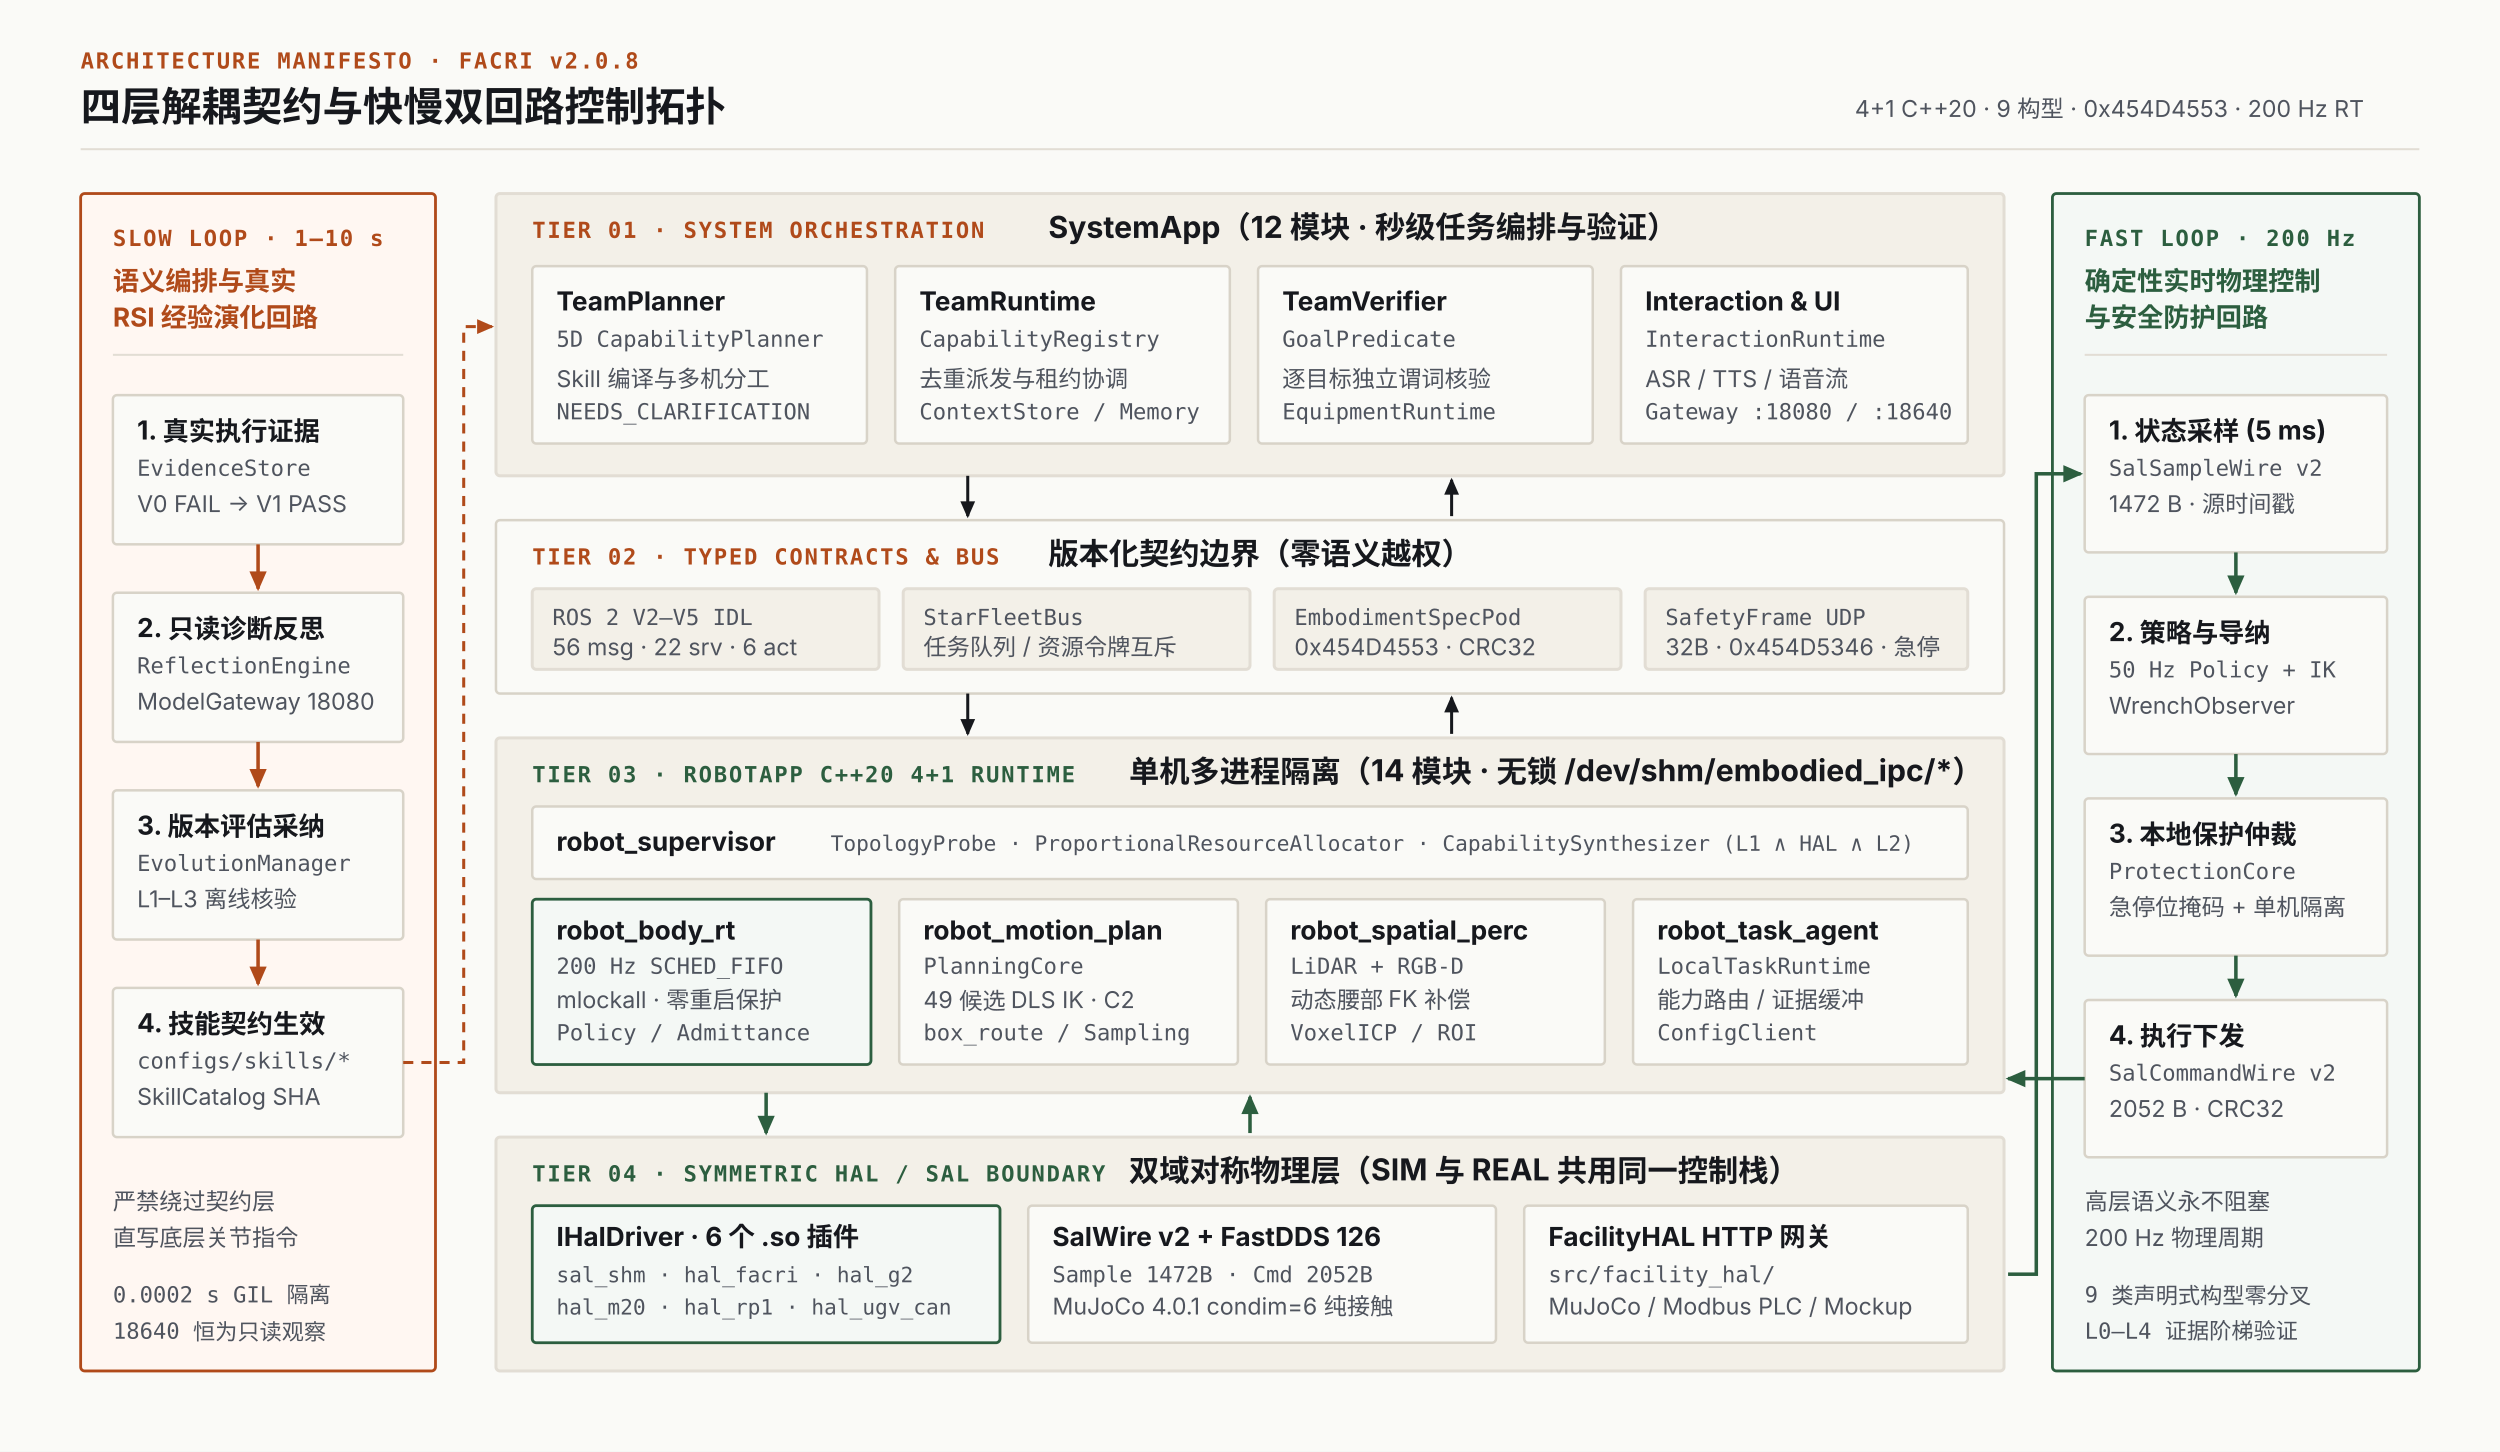
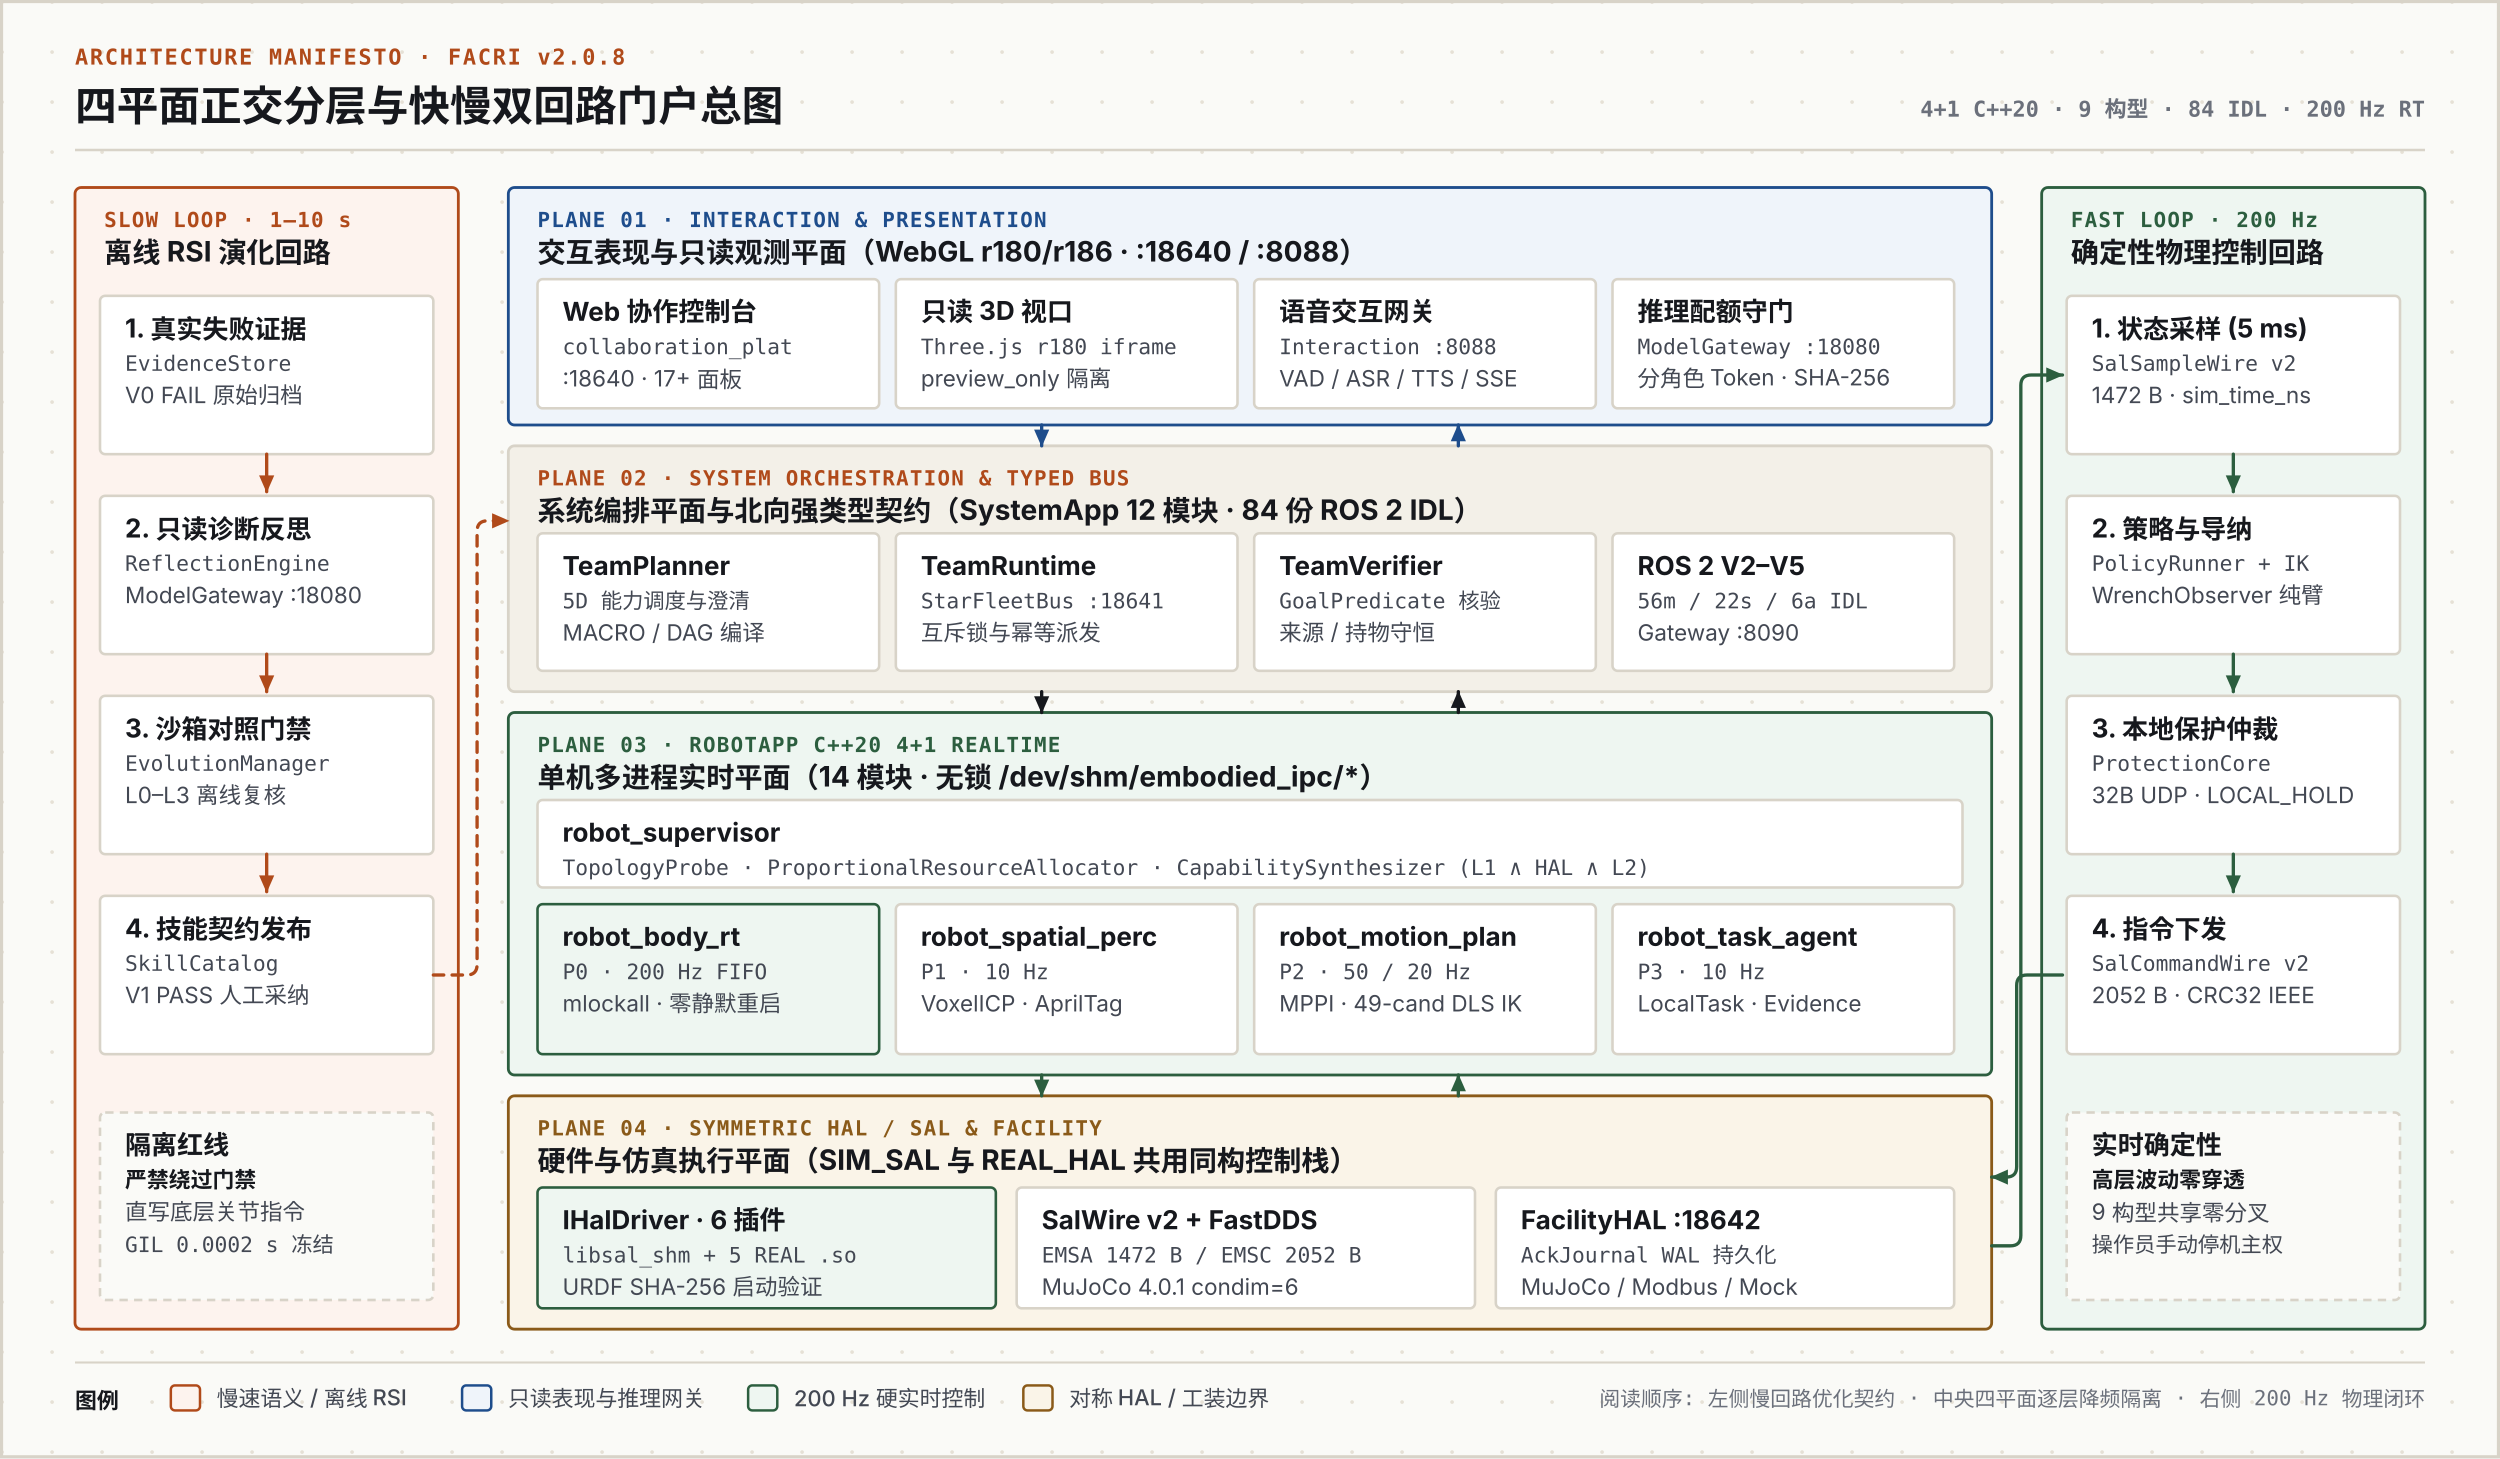
- <svg xmlns="http://www.w3.org/2000/svg" viewBox="0 0 1240 720" width="1240" height="720" role="img" aria-labelledby="diagram-title diagram-desc">
+ <svg xmlns="http://www.w3.org/2000/svg" viewBox="0 0 1200 700" width="1200" height="700" role="img" aria-labelledby="diagram-title diagram-desc">
  <defs>
-     <marker id="arrow-ink" viewBox="0 0 10 10" refX="8" refY="5" markerWidth="7" markerHeight="7" orient="auto-start-reverse">
+     <pattern id="dot-grid" width="24" height="24" patternUnits="userSpaceOnUse">
+       <circle cx="1" cy="1" r="0.9" fill="#E6E1D6" />
+     </pattern>
+     <marker id="arrow-ink" viewBox="0 0 10 10" refX="8.5" refY="5" markerWidth="6.5" markerHeight="6.5" orient="auto-start-reverse">
      <path d="M 1 1.5 L 9 5 L 1 8.5 z" fill="#16181D" />
    </marker>
-     <marker id="arrow-terracotta" viewBox="0 0 10 10" refX="8" refY="5" markerWidth="7" markerHeight="7" orient="auto-start-reverse">
+     <marker id="arrow-terracotta" viewBox="0 0 10 10" refX="8.5" refY="5" markerWidth="6.5" markerHeight="6.5" orient="auto-start-reverse">
      <path d="M 1 1.5 L 9 5 L 1 8.5 z" fill="#B04A1A" />
    </marker>
-     <marker id="arrow-forest" viewBox="0 0 10 10" refX="8" refY="5" markerWidth="7" markerHeight="7" orient="auto-start-reverse">
+     <marker id="arrow-forest" viewBox="0 0 10 10" refX="8.5" refY="5" markerWidth="6.5" markerHeight="6.5" orient="auto-start-reverse">
      <path d="M 1 1.5 L 9 5 L 1 8.5 z" fill="#2C5E3F" />
    </marker>
+     <marker id="arrow-slate" viewBox="0 0 10 10" refX="8.5" refY="5" markerWidth="6.5" markerHeight="6.5" orient="auto-start-reverse">
+       <path d="M 1 1.5 L 9 5 L 1 8.5 z" fill="#1E4D8C" />
+     </marker>
+     <marker id="arrow-ochre" viewBox="0 0 10 10" refX="8.5" refY="5" markerWidth="6.5" markerHeight="6.5" orient="auto-start-reverse">
+       <path d="M 1 1.5 L 9 5 L 1 8.5 z" fill="#8A5A19" />
+     </marker>
+     <marker id="arrow-mute" viewBox="0 0 10 10" refX="8.5" refY="5" markerWidth="6.5" markerHeight="6.5" orient="auto-start-reverse">
+       <path d="M 1 1.5 L 9 5 L 1 8.5 z" fill="#8C877C" />
+     </marker>
  </defs>
-   <style>
-     .bg-paper { fill: #FAFAF7; }
-     .panel { fill: #F3F0E8; stroke: #E2DDD4; stroke-width: 1.5; }
-     .card { fill: #FAFAF7; stroke: #D8D3C8; stroke-width: 1.25; }
-     .card-accent { fill: #FFF7F2; stroke: #B04A1A; stroke-width: 1.4; }
-     .card-rt { fill: #F4F8F5; stroke: #2C5E3F; stroke-width: 1.4; }
-     .title { font-family: "Noto Serif SC", "Source Han Serif SC", Georgia, serif; font-size: 20px; font-weight: 700; fill: #16181D; }
-     .tier-tag { font-family: "JetBrains Mono", monospace; font-size: 11px; font-weight: 600; fill: #B04A1A; letter-spacing: 0.08em; }
-     .tier-tag-rt { font-family: "JetBrains Mono", monospace; font-size: 11px; font-weight: 600; fill: #2C5E3F; letter-spacing: 0.08em; }
-     .tier-name { font-family: "Inter", "PingFang SC", "Noto Sans SC", sans-serif; font-size: 15px; font-weight: 700; fill: #16181D; }
-     .box-title { font-family: "Inter", "PingFang SC", "Noto Sans SC", sans-serif; font-size: 13px; font-weight: 700; fill: #16181D; }
-     .box-mono { font-family: "JetBrains Mono", monospace; font-size: 11px; fill: #4F545E; }
-     .box-note { font-family: "Inter", "PingFang SC", "Noto Sans SC", sans-serif; font-size: 11.5px; fill: #4F545E; }
-     .loop-title-slow { font-family: "Inter", "PingFang SC", "Noto Sans SC", sans-serif; font-size: 13px; font-weight: 700; fill: #B04A1A; }
-     .loop-title-fast { font-family: "Inter", "PingFang SC", "Noto Sans SC", sans-serif; font-size: 13px; font-weight: 700; fill: #2C5E3F; }
-     .axis-label { font-family: "JetBrains Mono", monospace; font-size: 11px; fill: #16181D; }
-     .edge-ink { stroke: #16181D; stroke-width: 1.5; fill: none; marker-end: url(#arrow-ink); }
-     .edge-slow { stroke: #B04A1A; stroke-width: 1.75; fill: none; marker-end: url(#arrow-terracotta); }
-     .edge-slow-dash { stroke: #B04A1A; stroke-width: 1.5; stroke-dasharray: 5 4; fill: none; marker-end: url(#arrow-terracotta); }
-     .edge-fast { stroke: #2C5E3F; stroke-width: 1.75; fill: none; marker-end: url(#arrow-forest); }
-     .rule-line { stroke: #E2DDD4; stroke-width: 1; }
-   </style>
-   <rect class="bg-paper" x="0" y="0" width="1240" height="720" />
-   <text class="tier-tag" x="40" y="34">ARCHITECTURE MANIFESTO · FACRI v2.0.8</text>
-   <text class="title" x="40" y="60">四层解耦契约与快慢双回路控制拓扑</text>
-   <text class="box-note" x="920" y="58">4+1 C++20 · 9 构型 · 0x454D4553 · 200 Hz RT</text>
-   <line class="rule-line" x1="40" y1="74" x2="1200" y2="74" />
-   <rect class="card-accent" x="40" y="96" width="176" height="584" rx="2" />
-   <text class="tier-tag" x="56" y="122">SLOW LOOP · 1–10 s</text>
-   <text class="loop-title-slow" x="56" y="144">语义编排与真实</text>
-   <text class="loop-title-slow" x="56" y="162">RSI 经验演化回路</text>
-   <line class="rule-line" x1="56" y1="176" x2="200" y2="176" />
-   <rect class="card" x="56" y="196" width="144" height="74" rx="2" />
-   <text class="box-title" x="68" y="218">1. 真实执行证据</text>
-   <text class="box-mono" x="68" y="236">EvidenceStore</text>
-   <text class="box-note" x="68" y="254">V0 FAIL → V1 PASS</text>
-   <rect class="card" x="56" y="294" width="144" height="74" rx="2" />
-   <text class="box-title" x="68" y="316">2. 只读诊断反思</text>
-   <text class="box-mono" x="68" y="334">ReflectionEngine</text>
-   <text class="box-note" x="68" y="352">ModelGateway 18080</text>
-   <rect class="card" x="56" y="392" width="144" height="74" rx="2" />
-   <text class="box-title" x="68" y="414">3. 版本评估采纳</text>
-   <text class="box-mono" x="68" y="432">EvolutionManager</text>
-   <text class="box-note" x="68" y="450">L1–L3 离线核验</text>
-   <rect class="card" x="56" y="490" width="144" height="74" rx="2" />
-   <text class="box-title" x="68" y="512">4. 技能契约生效</text>
-   <text class="box-mono" x="68" y="530">configs/skills/*</text>
-   <text class="box-note" x="68" y="548">SkillCatalog SHA</text>
-   <text class="box-note" x="56" y="600">严禁绕过契约层</text>
-   <text class="box-note" x="56" y="618">直写底层关节指令</text>
-   <text class="box-mono" x="56" y="646">0.0002 s GIL 隔离</text>
-   <text class="box-mono" x="56" y="664">18640 恒为只读观察</text>
-   <path class="edge-slow" d="M 128 270 L 128 292" />
-   <path class="edge-slow" d="M 128 368 L 128 390" />
-   <path class="edge-slow" d="M 128 466 L 128 488" />
-   <path class="edge-slow-dash" d="M 200 527 L 230 527 L 230 162 L 244 162" />
-   <rect class="panel" x="246" y="96" width="748" height="140" rx="2" />
-   <text class="tier-tag" x="264" y="118">TIER 01 · SYSTEM ORCHESTRATION</text>
-   <text class="tier-name" x="520" y="118">SystemApp（12 模块 · 秒级任务编排与验证）</text>
-   <rect class="card" x="264" y="132" width="166" height="88" rx="2" />
-   <text class="box-title" x="276" y="154">TeamPlanner</text>
-   <text class="box-mono" x="276" y="172">5D CapabilityPlanner</text>
-   <text class="box-note" x="276" y="192">Skill 编译与多机分工</text>
-   <text class="box-mono" x="276" y="208">NEEDS_CLARIFICATION</text>
-   <rect class="card" x="444" y="132" width="166" height="88" rx="2" />
-   <text class="box-title" x="456" y="154">TeamRuntime</text>
-   <text class="box-mono" x="456" y="172">CapabilityRegistry</text>
-   <text class="box-note" x="456" y="192">去重派发与租约协调</text>
-   <text class="box-mono" x="456" y="208">ContextStore / Memory</text>
-   <rect class="card" x="624" y="132" width="166" height="88" rx="2" />
-   <text class="box-title" x="636" y="154">TeamVerifier</text>
-   <text class="box-mono" x="636" y="172">GoalPredicate</text>
-   <text class="box-note" x="636" y="192">逐目标独立谓词核验</text>
-   <text class="box-mono" x="636" y="208">EquipmentRuntime</text>
-   <rect class="card" x="804" y="132" width="172" height="88" rx="2" />
-   <text class="box-title" x="816" y="154">Interaction &amp; UI</text>
-   <text class="box-mono" x="816" y="172">InteractionRuntime</text>
-   <text class="box-note" x="816" y="192">ASR / TTS / 语音流</text>
-   <text class="box-mono" x="816" y="208">Gateway :18080 / :18640</text>
-   <rect class="card" x="246" y="258" width="748" height="86" rx="2" />
-   <text class="tier-tag" x="264" y="280">TIER 02 · TYPED CONTRACTS &amp; BUS</text>
-   <text class="tier-name" x="520" y="280">版本化契约边界（零语义越权）</text>
-   <rect class="panel" x="264" y="292" width="172" height="40" rx="2" />
-   <text class="box-mono" x="274" y="310">ROS 2 V2–V5 IDL</text>
-   <text class="box-note" x="274" y="325">56 msg · 22 srv · 6 act</text>
-   <rect class="panel" x="448" y="292" width="172" height="40" rx="2" />
-   <text class="box-mono" x="458" y="310">StarFleetBus</text>
-   <text class="box-note" x="458" y="325">任务队列 / 资源令牌互斥</text>
-   <rect class="panel" x="632" y="292" width="172" height="40" rx="2" />
-   <text class="box-mono" x="642" y="310">EmbodimentSpecPod</text>
-   <text class="box-note" x="642" y="325">0x454D4553 · CRC32</text>
-   <rect class="panel" x="816" y="292" width="160" height="40" rx="2" />
-   <text class="box-mono" x="826" y="310">SafetyFrame UDP</text>
-   <text class="box-note" x="826" y="325">32B · 0x454D5346 · 急停</text>
-   <rect class="panel" x="246" y="366" width="748" height="176" rx="2" />
-   <text class="tier-tag-rt" x="264" y="388">TIER 03 · ROBOTAPP C++20 4+1 RUNTIME</text>
-   <text class="tier-name" x="560" y="388">单机多进程隔离（14 模块 · 无锁 /dev/shm/embodied_ipc/*）</text>
-   <rect class="card" x="264" y="400" width="712" height="36" rx="2" />
-   <text class="box-title" x="276" y="422">robot_supervisor</text>
-   <text class="box-mono" x="412" y="422" style="font-size:10.5px">TopologyProbe · ProportionalResourceAllocator · CapabilitySynthesizer (L1 ∧ HAL ∧ L2)</text>
-   <rect class="card-rt" x="264" y="446" width="168" height="82" rx="2" />
-   <text class="box-title" x="276" y="466">robot_body_rt</text>
-   <text class="box-mono" x="276" y="483">200 Hz SCHED_FIFO</text>
-   <text class="box-note" x="276" y="500">mlockall · 零重启保护</text>
-   <text class="box-mono" x="276" y="516">Policy / Admittance</text>
-   <rect class="card" x="446" y="446" width="168" height="82" rx="2" />
-   <text class="box-title" x="458" y="466">robot_motion_plan</text>
-   <text class="box-mono" x="458" y="483">PlanningCore</text>
-   <text class="box-note" x="458" y="500">49 候选 DLS IK · C2</text>
-   <text class="box-mono" x="458" y="516">box_route / Sampling</text>
-   <rect class="card" x="628" y="446" width="168" height="82" rx="2" />
-   <text class="box-title" x="640" y="466">robot_spatial_perc</text>
-   <text class="box-mono" x="640" y="483">LiDAR + RGB-D</text>
-   <text class="box-note" x="640" y="500">动态腰部 FK 补偿</text>
-   <text class="box-mono" x="640" y="516">VoxelICP / ROI</text>
-   <rect class="card" x="810" y="446" width="166" height="82" rx="2" />
-   <text class="box-title" x="822" y="466">robot_task_agent</text>
-   <text class="box-mono" x="822" y="483">LocalTaskRuntime</text>
-   <text class="box-note" x="822" y="500">能力路由 / 证据缓冲</text>
-   <text class="box-mono" x="822" y="516">ConfigClient</text>
-   <rect class="panel" x="246" y="564" width="748" height="116" rx="2" />
-   <text class="tier-tag-rt" x="264" y="586">TIER 04 · SYMMETRIC HAL / SAL BOUNDARY</text>
-   <text class="tier-name" x="560" y="586">双域对称物理层（SIM 与 REAL 共用同一控制栈）</text>
-   <rect class="card-rt" x="264" y="598" width="232" height="68" rx="2" />
-   <text class="box-title" x="276" y="618">IHalDriver · 6 个 .so 插件</text>
-   <text class="box-mono" x="276" y="636" style="font-size:10.5px">sal_shm · hal_facri · hal_g2</text>
-   <text class="box-mono" x="276" y="652" style="font-size:10.5px">hal_m20 · hal_rp1 · hal_ugv_can</text>
-   <rect class="card" x="510" y="598" width="232" height="68" rx="2" />
-   <text class="box-title" x="522" y="618">SalWire v2 + FastDDS 126</text>
-   <text class="box-mono" x="522" y="636">Sample 1472B · Cmd 2052B</text>
-   <text class="box-note" x="522" y="652">MuJoCo 4.0.1 condim=6 纯接触</text>
-   <rect class="card" x="756" y="598" width="220" height="68" rx="2" />
-   <text class="box-title" x="768" y="618">FacilityHAL HTTP 网关</text>
-   <text class="box-mono" x="768" y="636">src/facility_hal/</text>
-   <text class="box-note" x="768" y="652">MuJoCo / Modbus PLC / Mockup</text>
-   <path class="edge-ink" d="M 480 236 L 480 256" />
-   <path class="edge-ink" d="M 720 256 L 720 238" />
-   <path class="edge-ink" d="M 480 344 L 480 364" />
-   <path class="edge-ink" d="M 720 364 L 720 346" />
-   <path class="edge-fast" d="M 380 542 L 380 562" />
-   <path class="edge-fast" d="M 620 562 L 620 544" />
-   <rect class="card-rt" x="1018" y="96" width="182" height="584" rx="2" />
-   <text class="tier-tag-rt" x="1034" y="122">FAST LOOP · 200 Hz</text>
-   <text class="loop-title-fast" x="1034" y="144">确定性实时物理控制</text>
-   <text class="loop-title-fast" x="1034" y="162">与安全防护回路</text>
-   <line class="rule-line" x1="1034" y1="176" x2="1184" y2="176" />
-   <rect class="card" x="1034" y="196" width="150" height="78" rx="2" />
-   <text class="box-title" x="1046" y="218">1. 状态采样 (5 ms)</text>
-   <text class="box-mono" x="1046" y="236">SalSampleWire v2</text>
-   <text class="box-note" x="1046" y="254">1472 B · 源时间戳</text>
-   <rect class="card" x="1034" y="296" width="150" height="78" rx="2" />
-   <text class="box-title" x="1046" y="318">2. 策略与导纳</text>
-   <text class="box-mono" x="1046" y="336">50 Hz Policy + IK</text>
-   <text class="box-note" x="1046" y="354">WrenchObserver</text>
-   <rect class="card" x="1034" y="396" width="150" height="78" rx="2" />
-   <text class="box-title" x="1046" y="418">3. 本地保护仲裁</text>
-   <text class="box-mono" x="1046" y="436">ProtectionCore</text>
-   <text class="box-note" x="1046" y="454">急停位掩码 + 单机隔离</text>
-   <rect class="card" x="1034" y="496" width="150" height="78" rx="2" />
-   <text class="box-title" x="1046" y="518">4. 执行下发</text>
-   <text class="box-mono" x="1046" y="536">SalCommandWire v2</text>
-   <text class="box-note" x="1046" y="554">2052 B · CRC32</text>
-   <text class="box-note" x="1034" y="600">高层语义永不阻塞</text>
-   <text class="box-note" x="1034" y="618">200 Hz 物理周期</text>
-   <text class="box-mono" x="1034" y="646">9 类声明式构型零分叉</text>
-   <text class="box-mono" x="1034" y="664">L0–L4 证据阶梯验证</text>
-   <path class="edge-fast" d="M 1109 274 L 1109 294" />
-   <path class="edge-fast" d="M 1109 374 L 1109 394" />
-   <path class="edge-fast" d="M 1109 474 L 1109 494" />
-   <path class="edge-fast" d="M 1034 535 L 996 535" />
-   <path class="edge-fast" d="M 996 632 L 1010 632 L 1010 235 L 1032 235" />
+   <rect x="0" y="0" width="1200" height="700" fill="#FAFAF7" />
+   <rect x="0" y="0" width="1200" height="700" fill="url(#dot-grid)" />
+   <rect x="0.75" y="0.75" width="1198.5" height="698.5" fill="none" stroke="#D8D3C8" stroke-width="1.5" />
+   <rect x="36.0" y="90.0" width="184.0" height="548.0" rx="3.0" fill="#FDF3EE" stroke="#B04A1A" stroke-width="1.35" />
+   <text x="50.0" y="109.0" font-family="&quot;JetBrains Mono&quot;, monospace" font-size="10.0" font-weight="700" fill="#B04A1A" letter-spacing="0.06em">SLOW LOOP · 1–10 s</text>
+   <text x="50.0" y="126.0" font-family="&quot;Inter&quot;, &quot;PingFang SC&quot;, &quot;Noto Sans SC&quot;, sans-serif" font-size="13.5" font-weight="700" fill="#16181D">离线 RSI 演化回路</text>
+   <rect x="244.0" y="90.0" width="712.0" height="114.0" rx="3.0" fill="#EFF4FA" stroke="#1E4D8C" stroke-width="1.35" />
+   <text x="258.0" y="109.0" font-family="&quot;JetBrains Mono&quot;, monospace" font-size="10.0" font-weight="700" fill="#1E4D8C" letter-spacing="0.06em">PLANE 01 · INTERACTION &amp; PRESENTATION</text>
+   <text x="258.0" y="126.0" font-family="&quot;Inter&quot;, &quot;PingFang SC&quot;, &quot;Noto Sans SC&quot;, sans-serif" font-size="13.5" font-weight="700" fill="#16181D">交互表现与只读观测平面（WebGL r180/r186 · :18640 / :8088）</text>
+   <rect x="244.0" y="214.0" width="712.0" height="118.0" rx="3.0" fill="#F3F0E8" stroke="#D8D3C8" stroke-width="1.35" />
+   <text x="258.0" y="233.0" font-family="&quot;JetBrains Mono&quot;, monospace" font-size="10.0" font-weight="700" fill="#B04A1A" letter-spacing="0.06em">PLANE 02 · SYSTEM ORCHESTRATION &amp; TYPED BUS</text>
+   <text x="258.0" y="250.0" font-family="&quot;Inter&quot;, &quot;PingFang SC&quot;, &quot;Noto Sans SC&quot;, sans-serif" font-size="13.5" font-weight="700" fill="#16181D">系统编排平面与北向强类型契约（SystemApp 12 模块 · 84 份 ROS 2 IDL）</text>
+   <rect x="244.0" y="342.0" width="712.0" height="174.0" rx="3.0" fill="#EEF6F1" stroke="#2C5E3F" stroke-width="1.35" />
+   <text x="258.0" y="361.0" font-family="&quot;JetBrains Mono&quot;, monospace" font-size="10.0" font-weight="700" fill="#2C5E3F" letter-spacing="0.06em">PLANE 03 · ROBOTAPP C++20 4+1 REALTIME</text>
+   <text x="258.0" y="378.0" font-family="&quot;Inter&quot;, &quot;PingFang SC&quot;, &quot;Noto Sans SC&quot;, sans-serif" font-size="13.5" font-weight="700" fill="#16181D">单机多进程实时平面（14 模块 · 无锁 /dev/shm/embodied_ipc/*）</text>
+   <rect x="244.0" y="526.0" width="712.0" height="112.0" rx="3.0" fill="#FAF4E8" stroke="#8A5A19" stroke-width="1.35" />
+   <text x="258.0" y="545.0" font-family="&quot;JetBrains Mono&quot;, monospace" font-size="10.0" font-weight="700" fill="#8A5A19" letter-spacing="0.06em">PLANE 04 · SYMMETRIC HAL / SAL &amp; FACILITY</text>
+   <text x="258.0" y="562.0" font-family="&quot;Inter&quot;, &quot;PingFang SC&quot;, &quot;Noto Sans SC&quot;, sans-serif" font-size="13.5" font-weight="700" fill="#16181D">硬件与仿真执行平面（SIM_SAL 与 REAL_HAL 共用同构控制栈）</text>
+   <rect x="980.0" y="90.0" width="184.0" height="548.0" rx="3.0" fill="#EEF6F1" stroke="#2C5E3F" stroke-width="1.35" />
+   <text x="994.0" y="109.0" font-family="&quot;JetBrains Mono&quot;, monospace" font-size="10.0" font-weight="700" fill="#2C5E3F" letter-spacing="0.06em">FAST LOOP · 200 Hz</text>
+   <text x="994.0" y="126.0" font-family="&quot;Inter&quot;, &quot;PingFang SC&quot;, &quot;Noto Sans SC&quot;, sans-serif" font-size="13.5" font-weight="700" fill="#16181D">确定性物理控制回路</text>
+   <rect x="48.0" y="142.0" width="160.0" height="76.0" rx="2.5" fill="#FFFFFF" stroke="#D8D3C8" stroke-width="1.25" />
+   <text x="60.0" y="162.0" font-family="&quot;Inter&quot;, &quot;PingFang SC&quot;, &quot;Noto Sans SC&quot;, sans-serif" font-size="12.5" font-weight="700" fill="#16181D">1. 真实失败证据</text>
+   <text x="60.0" y="178.0" font-family="&quot;JetBrains Mono&quot;, monospace" font-size="10.2" font-weight="500" fill="#434853">EvidenceStore</text>
+   <text x="60.0" y="193.5" font-family="&quot;Inter&quot;, &quot;PingFang SC&quot;, &quot;Noto Sans SC&quot;, sans-serif" font-size="10.8" font-weight="400" fill="#434853">V0 FAIL 原始归档</text>
+   <rect x="48.0" y="238.0" width="160.0" height="76.0" rx="2.5" fill="#FFFFFF" stroke="#D8D3C8" stroke-width="1.25" />
+   <text x="60.0" y="258.0" font-family="&quot;Inter&quot;, &quot;PingFang SC&quot;, &quot;Noto Sans SC&quot;, sans-serif" font-size="12.5" font-weight="700" fill="#16181D">2. 只读诊断反思</text>
+   <text x="60.0" y="274.0" font-family="&quot;JetBrains Mono&quot;, monospace" font-size="10.2" font-weight="500" fill="#434853">ReflectionEngine</text>
+   <text x="60.0" y="289.5" font-family="&quot;Inter&quot;, &quot;PingFang SC&quot;, &quot;Noto Sans SC&quot;, sans-serif" font-size="10.8" font-weight="400" fill="#434853">ModelGateway :18080</text>
+   <rect x="48.0" y="334.0" width="160.0" height="76.0" rx="2.5" fill="#FFFFFF" stroke="#D8D3C8" stroke-width="1.25" />
+   <text x="60.0" y="354.0" font-family="&quot;Inter&quot;, &quot;PingFang SC&quot;, &quot;Noto Sans SC&quot;, sans-serif" font-size="12.5" font-weight="700" fill="#16181D">3. 沙箱对照门禁</text>
+   <text x="60.0" y="370.0" font-family="&quot;JetBrains Mono&quot;, monospace" font-size="10.2" font-weight="500" fill="#434853">EvolutionManager</text>
+   <text x="60.0" y="385.5" font-family="&quot;Inter&quot;, &quot;PingFang SC&quot;, &quot;Noto Sans SC&quot;, sans-serif" font-size="10.8" font-weight="400" fill="#434853">L0–L3 离线复核</text>
+   <rect x="48.0" y="430.0" width="160.0" height="76.0" rx="2.5" fill="#FFFFFF" stroke="#D8D3C8" stroke-width="1.25" />
+   <text x="60.0" y="450.0" font-family="&quot;Inter&quot;, &quot;PingFang SC&quot;, &quot;Noto Sans SC&quot;, sans-serif" font-size="12.5" font-weight="700" fill="#16181D">4. 技能契约发布</text>
+   <text x="60.0" y="466.0" font-family="&quot;JetBrains Mono&quot;, monospace" font-size="10.2" font-weight="500" fill="#434853">SkillCatalog</text>
+   <text x="60.0" y="481.5" font-family="&quot;Inter&quot;, &quot;PingFang SC&quot;, &quot;Noto Sans SC&quot;, sans-serif" font-size="10.8" font-weight="400" fill="#434853">V1 PASS 人工采纳</text>
+   <rect x="48.0" y="534.0" width="160.0" height="90.0" rx="2.5" fill="#FAFAF7" stroke="#D8D3C8" stroke-width="1.25" stroke-dasharray="4 3" />
+   <text x="60.0" y="554.0" font-family="&quot;Inter&quot;, &quot;PingFang SC&quot;, &quot;Noto Sans SC&quot;, sans-serif" font-size="12.5" font-weight="700" fill="#16181D">隔离红线</text>
+   <text x="60.0" y="570.0" font-family="&quot;Inter&quot;, &quot;PingFang SC&quot;, &quot;Noto Sans SC&quot;, sans-serif" font-size="10.5" font-weight="600" fill="#16181D">严禁绕过门禁</text>
+   <text x="60.0" y="585.5" font-family="&quot;Inter&quot;, &quot;PingFang SC&quot;, &quot;Noto Sans SC&quot;, sans-serif" font-size="10.8" font-weight="400" fill="#434853">直写底层关节指令</text>
+   <text x="60.0" y="601.0" font-family="&quot;JetBrains Mono&quot;, monospace" font-size="10.2" font-weight="500" fill="#434853">GIL 0.0002 s 冻结</text>
+   <rect x="258.0" y="134.0" width="164.0" height="62.0" rx="2.5" fill="#FFFFFF" stroke="#D8D3C8" stroke-width="1.25" />
+   <text x="270.0" y="154.0" font-family="&quot;Inter&quot;, &quot;PingFang SC&quot;, &quot;Noto Sans SC&quot;, sans-serif" font-size="12.5" font-weight="700" fill="#16181D">Web 协作控制台</text>
+   <text x="270.0" y="170.0" font-family="&quot;JetBrains Mono&quot;, monospace" font-size="10.2" font-weight="500" fill="#434853">collaboration_plat</text>
+   <text x="270.0" y="185.5" font-family="&quot;Inter&quot;, &quot;PingFang SC&quot;, &quot;Noto Sans SC&quot;, sans-serif" font-size="10.8" font-weight="400" fill="#434853">:18640 · 17+ 面板</text>
+   <rect x="430.0" y="134.0" width="164.0" height="62.0" rx="2.5" fill="#FFFFFF" stroke="#D8D3C8" stroke-width="1.25" />
+   <text x="442.0" y="154.0" font-family="&quot;Inter&quot;, &quot;PingFang SC&quot;, &quot;Noto Sans SC&quot;, sans-serif" font-size="12.5" font-weight="700" fill="#16181D">只读 3D 视口</text>
+   <text x="442.0" y="170.0" font-family="&quot;JetBrains Mono&quot;, monospace" font-size="10.2" font-weight="500" fill="#434853">Three.js r180 iframe</text>
+   <text x="442.0" y="185.5" font-family="&quot;Inter&quot;, &quot;PingFang SC&quot;, &quot;Noto Sans SC&quot;, sans-serif" font-size="10.8" font-weight="400" fill="#434853">preview_only 隔离</text>
+   <rect x="602.0" y="134.0" width="164.0" height="62.0" rx="2.5" fill="#FFFFFF" stroke="#D8D3C8" stroke-width="1.25" />
+   <text x="614.0" y="154.0" font-family="&quot;Inter&quot;, &quot;PingFang SC&quot;, &quot;Noto Sans SC&quot;, sans-serif" font-size="12.5" font-weight="700" fill="#16181D">语音交互网关</text>
+   <text x="614.0" y="170.0" font-family="&quot;JetBrains Mono&quot;, monospace" font-size="10.2" font-weight="500" fill="#434853">Interaction :8088</text>
+   <text x="614.0" y="185.5" font-family="&quot;Inter&quot;, &quot;PingFang SC&quot;, &quot;Noto Sans SC&quot;, sans-serif" font-size="10.8" font-weight="400" fill="#434853">VAD / ASR / TTS / SSE</text>
+   <rect x="774.0" y="134.0" width="164.0" height="62.0" rx="2.5" fill="#FFFFFF" stroke="#D8D3C8" stroke-width="1.25" />
+   <text x="786.0" y="154.0" font-family="&quot;Inter&quot;, &quot;PingFang SC&quot;, &quot;Noto Sans SC&quot;, sans-serif" font-size="12.5" font-weight="700" fill="#16181D">推理配额守门</text>
+   <text x="786.0" y="170.0" font-family="&quot;JetBrains Mono&quot;, monospace" font-size="10.2" font-weight="500" fill="#434853">ModelGateway :18080</text>
+   <text x="786.0" y="185.5" font-family="&quot;Inter&quot;, &quot;PingFang SC&quot;, &quot;Noto Sans SC&quot;, sans-serif" font-size="10.8" font-weight="400" fill="#434853">分角色 Token · SHA-256</text>
+   <rect x="258.0" y="256.0" width="164.0" height="66.0" rx="2.5" fill="#FFFFFF" stroke="#D8D3C8" stroke-width="1.25" />
+   <text x="270.0" y="276.0" font-family="&quot;Inter&quot;, &quot;PingFang SC&quot;, &quot;Noto Sans SC&quot;, sans-serif" font-size="12.5" font-weight="700" fill="#16181D">TeamPlanner</text>
+   <text x="270.0" y="292.0" font-family="&quot;JetBrains Mono&quot;, monospace" font-size="10.2" font-weight="500" fill="#434853">5D 能力调度与澄清</text>
+   <text x="270.0" y="307.5" font-family="&quot;Inter&quot;, &quot;PingFang SC&quot;, &quot;Noto Sans SC&quot;, sans-serif" font-size="10.8" font-weight="400" fill="#434853">MACRO / DAG 编译</text>
+   <rect x="430.0" y="256.0" width="164.0" height="66.0" rx="2.5" fill="#FFFFFF" stroke="#D8D3C8" stroke-width="1.25" />
+   <text x="442.0" y="276.0" font-family="&quot;Inter&quot;, &quot;PingFang SC&quot;, &quot;Noto Sans SC&quot;, sans-serif" font-size="12.5" font-weight="700" fill="#16181D">TeamRuntime</text>
+   <text x="442.0" y="292.0" font-family="&quot;JetBrains Mono&quot;, monospace" font-size="10.2" font-weight="500" fill="#434853">StarFleetBus :18641</text>
+   <text x="442.0" y="307.5" font-family="&quot;Inter&quot;, &quot;PingFang SC&quot;, &quot;Noto Sans SC&quot;, sans-serif" font-size="10.8" font-weight="400" fill="#434853">互斥锁与幂等派发</text>
+   <rect x="602.0" y="256.0" width="164.0" height="66.0" rx="2.5" fill="#FFFFFF" stroke="#D8D3C8" stroke-width="1.25" />
+   <text x="614.0" y="276.0" font-family="&quot;Inter&quot;, &quot;PingFang SC&quot;, &quot;Noto Sans SC&quot;, sans-serif" font-size="12.5" font-weight="700" fill="#16181D">TeamVerifier</text>
+   <text x="614.0" y="292.0" font-family="&quot;JetBrains Mono&quot;, monospace" font-size="10.2" font-weight="500" fill="#434853">GoalPredicate 核验</text>
+   <text x="614.0" y="307.5" font-family="&quot;Inter&quot;, &quot;PingFang SC&quot;, &quot;Noto Sans SC&quot;, sans-serif" font-size="10.8" font-weight="400" fill="#434853">来源 / 持物守恒</text>
+   <rect x="774.0" y="256.0" width="164.0" height="66.0" rx="2.5" fill="#FFFFFF" stroke="#D8D3C8" stroke-width="1.25" />
+   <text x="786.0" y="276.0" font-family="&quot;Inter&quot;, &quot;PingFang SC&quot;, &quot;Noto Sans SC&quot;, sans-serif" font-size="12.5" font-weight="700" fill="#16181D">ROS 2 V2–V5</text>
+   <text x="786.0" y="292.0" font-family="&quot;JetBrains Mono&quot;, monospace" font-size="10.2" font-weight="500" fill="#434853">56m / 22s / 6a IDL</text>
+   <text x="786.0" y="307.5" font-family="&quot;Inter&quot;, &quot;PingFang SC&quot;, &quot;Noto Sans SC&quot;, sans-serif" font-size="10.8" font-weight="400" fill="#434853">Gateway :8090</text>
+   <rect x="258.0" y="384.0" width="684.0" height="42.0" rx="2.5" fill="#FFFFFF" stroke="#D8D3C8" stroke-width="1.25" />
+   <text x="270.0" y="404.0" font-family="&quot;Inter&quot;, &quot;PingFang SC&quot;, &quot;Noto Sans SC&quot;, sans-serif" font-size="12.5" font-weight="700" fill="#16181D">robot_supervisor</text>
+   <text x="270.0" y="420.0" font-family="&quot;JetBrains Mono&quot;, monospace" font-size="10.2" font-weight="500" fill="#434853">TopologyProbe · ProportionalResourceAllocator · CapabilitySynthesizer (L1 ∧ HAL ∧ L2)</text>
+   <rect x="258.0" y="434.0" width="164.0" height="72.0" rx="2.5" fill="#EEF6F1" stroke="#2C5E3F" stroke-width="1.25" />
+   <text x="270.0" y="454.0" font-family="&quot;Inter&quot;, &quot;PingFang SC&quot;, &quot;Noto Sans SC&quot;, sans-serif" font-size="12.5" font-weight="700" fill="#16181D">robot_body_rt</text>
+   <text x="270.0" y="470.0" font-family="&quot;JetBrains Mono&quot;, monospace" font-size="10.2" font-weight="500" fill="#434853">P0 · 200 Hz FIFO</text>
+   <text x="270.0" y="485.5" font-family="&quot;Inter&quot;, &quot;PingFang SC&quot;, &quot;Noto Sans SC&quot;, sans-serif" font-size="10.8" font-weight="400" fill="#434853">mlockall · 零静默重启</text>
+   <rect x="430.0" y="434.0" width="164.0" height="72.0" rx="2.5" fill="#FFFFFF" stroke="#D8D3C8" stroke-width="1.25" />
+   <text x="442.0" y="454.0" font-family="&quot;Inter&quot;, &quot;PingFang SC&quot;, &quot;Noto Sans SC&quot;, sans-serif" font-size="12.5" font-weight="700" fill="#16181D">robot_spatial_perc</text>
+   <text x="442.0" y="470.0" font-family="&quot;JetBrains Mono&quot;, monospace" font-size="10.2" font-weight="500" fill="#434853">P1 · 10 Hz</text>
+   <text x="442.0" y="485.5" font-family="&quot;Inter&quot;, &quot;PingFang SC&quot;, &quot;Noto Sans SC&quot;, sans-serif" font-size="10.8" font-weight="400" fill="#434853">VoxelICP · AprilTag</text>
+   <rect x="602.0" y="434.0" width="164.0" height="72.0" rx="2.5" fill="#FFFFFF" stroke="#D8D3C8" stroke-width="1.25" />
+   <text x="614.0" y="454.0" font-family="&quot;Inter&quot;, &quot;PingFang SC&quot;, &quot;Noto Sans SC&quot;, sans-serif" font-size="12.5" font-weight="700" fill="#16181D">robot_motion_plan</text>
+   <text x="614.0" y="470.0" font-family="&quot;JetBrains Mono&quot;, monospace" font-size="10.2" font-weight="500" fill="#434853">P2 · 50 / 20 Hz</text>
+   <text x="614.0" y="485.5" font-family="&quot;Inter&quot;, &quot;PingFang SC&quot;, &quot;Noto Sans SC&quot;, sans-serif" font-size="10.8" font-weight="400" fill="#434853">MPPI · 49-cand DLS IK</text>
+   <rect x="774.0" y="434.0" width="164.0" height="72.0" rx="2.5" fill="#FFFFFF" stroke="#D8D3C8" stroke-width="1.25" />
+   <text x="786.0" y="454.0" font-family="&quot;Inter&quot;, &quot;PingFang SC&quot;, &quot;Noto Sans SC&quot;, sans-serif" font-size="12.5" font-weight="700" fill="#16181D">robot_task_agent</text>
+   <text x="786.0" y="470.0" font-family="&quot;JetBrains Mono&quot;, monospace" font-size="10.2" font-weight="500" fill="#434853">P3 · 10 Hz</text>
+   <text x="786.0" y="485.5" font-family="&quot;Inter&quot;, &quot;PingFang SC&quot;, &quot;Noto Sans SC&quot;, sans-serif" font-size="10.8" font-weight="400" fill="#434853">LocalTask · Evidence</text>
+   <rect x="258.0" y="570.0" width="220.0" height="58.0" rx="2.5" fill="#EEF6F1" stroke="#2C5E3F" stroke-width="1.25" />
+   <text x="270.0" y="590.0" font-family="&quot;Inter&quot;, &quot;PingFang SC&quot;, &quot;Noto Sans SC&quot;, sans-serif" font-size="12.5" font-weight="700" fill="#16181D">IHalDriver · 6 插件</text>
+   <text x="270.0" y="606.0" font-family="&quot;JetBrains Mono&quot;, monospace" font-size="10.2" font-weight="500" fill="#434853">libsal_shm + 5 REAL .so</text>
+   <text x="270.0" y="621.5" font-family="&quot;Inter&quot;, &quot;PingFang SC&quot;, &quot;Noto Sans SC&quot;, sans-serif" font-size="10.8" font-weight="400" fill="#434853">URDF SHA-256 启动验证</text>
+   <rect x="488.0" y="570.0" width="220.0" height="58.0" rx="2.5" fill="#FFFFFF" stroke="#D8D3C8" stroke-width="1.25" />
+   <text x="500.0" y="590.0" font-family="&quot;Inter&quot;, &quot;PingFang SC&quot;, &quot;Noto Sans SC&quot;, sans-serif" font-size="12.5" font-weight="700" fill="#16181D">SalWire v2 + FastDDS</text>
+   <text x="500.0" y="606.0" font-family="&quot;JetBrains Mono&quot;, monospace" font-size="10.2" font-weight="500" fill="#434853">EMSA 1472 B / EMSC 2052 B</text>
+   <text x="500.0" y="621.5" font-family="&quot;Inter&quot;, &quot;PingFang SC&quot;, &quot;Noto Sans SC&quot;, sans-serif" font-size="10.8" font-weight="400" fill="#434853">MuJoCo 4.0.1 condim=6</text>
+   <rect x="718.0" y="570.0" width="220.0" height="58.0" rx="2.5" fill="#FFFFFF" stroke="#D8D3C8" stroke-width="1.25" />
+   <text x="730.0" y="590.0" font-family="&quot;Inter&quot;, &quot;PingFang SC&quot;, &quot;Noto Sans SC&quot;, sans-serif" font-size="12.5" font-weight="700" fill="#16181D">FacilityHAL :18642</text>
+   <text x="730.0" y="606.0" font-family="&quot;JetBrains Mono&quot;, monospace" font-size="10.2" font-weight="500" fill="#434853">AckJournal WAL 持久化</text>
+   <text x="730.0" y="621.5" font-family="&quot;Inter&quot;, &quot;PingFang SC&quot;, &quot;Noto Sans SC&quot;, sans-serif" font-size="10.8" font-weight="400" fill="#434853">MuJoCo / Modbus / Mock</text>
+   <rect x="992.0" y="142.0" width="160.0" height="76.0" rx="2.5" fill="#FFFFFF" stroke="#D8D3C8" stroke-width="1.25" />
+   <text x="1004.0" y="162.0" font-family="&quot;Inter&quot;, &quot;PingFang SC&quot;, &quot;Noto Sans SC&quot;, sans-serif" font-size="12.5" font-weight="700" fill="#16181D">1. 状态采样 (5 ms)</text>
+   <text x="1004.0" y="178.0" font-family="&quot;JetBrains Mono&quot;, monospace" font-size="10.2" font-weight="500" fill="#434853">SalSampleWire v2</text>
+   <text x="1004.0" y="193.5" font-family="&quot;Inter&quot;, &quot;PingFang SC&quot;, &quot;Noto Sans SC&quot;, sans-serif" font-size="10.8" font-weight="400" fill="#434853">1472 B · sim_time_ns</text>
+   <rect x="992.0" y="238.0" width="160.0" height="76.0" rx="2.5" fill="#FFFFFF" stroke="#D8D3C8" stroke-width="1.25" />
+   <text x="1004.0" y="258.0" font-family="&quot;Inter&quot;, &quot;PingFang SC&quot;, &quot;Noto Sans SC&quot;, sans-serif" font-size="12.5" font-weight="700" fill="#16181D">2. 策略与导纳</text>
+   <text x="1004.0" y="274.0" font-family="&quot;JetBrains Mono&quot;, monospace" font-size="10.2" font-weight="500" fill="#434853">PolicyRunner + IK</text>
+   <text x="1004.0" y="289.5" font-family="&quot;Inter&quot;, &quot;PingFang SC&quot;, &quot;Noto Sans SC&quot;, sans-serif" font-size="10.8" font-weight="400" fill="#434853">WrenchObserver 纯臂</text>
+   <rect x="992.0" y="334.0" width="160.0" height="76.0" rx="2.5" fill="#FFFFFF" stroke="#D8D3C8" stroke-width="1.25" />
+   <text x="1004.0" y="354.0" font-family="&quot;Inter&quot;, &quot;PingFang SC&quot;, &quot;Noto Sans SC&quot;, sans-serif" font-size="12.5" font-weight="700" fill="#16181D">3. 本地保护仲裁</text>
+   <text x="1004.0" y="370.0" font-family="&quot;JetBrains Mono&quot;, monospace" font-size="10.2" font-weight="500" fill="#434853">ProtectionCore</text>
+   <text x="1004.0" y="385.5" font-family="&quot;Inter&quot;, &quot;PingFang SC&quot;, &quot;Noto Sans SC&quot;, sans-serif" font-size="10.8" font-weight="400" fill="#434853">32B UDP · LOCAL_HOLD</text>
+   <rect x="992.0" y="430.0" width="160.0" height="76.0" rx="2.5" fill="#FFFFFF" stroke="#D8D3C8" stroke-width="1.25" />
+   <text x="1004.0" y="450.0" font-family="&quot;Inter&quot;, &quot;PingFang SC&quot;, &quot;Noto Sans SC&quot;, sans-serif" font-size="12.5" font-weight="700" fill="#16181D">4. 指令下发</text>
+   <text x="1004.0" y="466.0" font-family="&quot;JetBrains Mono&quot;, monospace" font-size="10.2" font-weight="500" fill="#434853">SalCommandWire v2</text>
+   <text x="1004.0" y="481.5" font-family="&quot;Inter&quot;, &quot;PingFang SC&quot;, &quot;Noto Sans SC&quot;, sans-serif" font-size="10.8" font-weight="400" fill="#434853">2052 B · CRC32 IEEE</text>
+   <rect x="992.0" y="534.0" width="160.0" height="90.0" rx="2.5" fill="#FAFAF7" stroke="#D8D3C8" stroke-width="1.25" stroke-dasharray="4 3" />
+   <text x="1004.0" y="554.0" font-family="&quot;Inter&quot;, &quot;PingFang SC&quot;, &quot;Noto Sans SC&quot;, sans-serif" font-size="12.5" font-weight="700" fill="#16181D">实时确定性</text>
+   <text x="1004.0" y="570.0" font-family="&quot;Inter&quot;, &quot;PingFang SC&quot;, &quot;Noto Sans SC&quot;, sans-serif" font-size="10.5" font-weight="600" fill="#16181D">高层波动零穿透</text>
+   <text x="1004.0" y="585.5" font-family="&quot;Inter&quot;, &quot;PingFang SC&quot;, &quot;Noto Sans SC&quot;, sans-serif" font-size="10.8" font-weight="400" fill="#434853">9 构型共享零分叉</text>
+   <text x="1004.0" y="601.0" font-family="&quot;JetBrains Mono&quot;, monospace" font-size="10.2" font-weight="500" fill="#434853">操作员手动停机主权</text>
+   <path d="M 128.0 218.0 L 128.0 236.0" fill="none" stroke="#B04A1A" stroke-width="1.60" stroke-linejoin="round" stroke-linecap="round" marker-end="url(#arrow-terracotta)" />
+   <path d="M 128.0 314.0 L 128.0 332.0" fill="none" stroke="#B04A1A" stroke-width="1.60" stroke-linejoin="round" stroke-linecap="round" marker-end="url(#arrow-terracotta)" />
+   <path d="M 128.0 410.0 L 128.0 428.0" fill="none" stroke="#B04A1A" stroke-width="1.60" stroke-linejoin="round" stroke-linecap="round" marker-end="url(#arrow-terracotta)" />
+   <path d="M 208.0 468.0 L 224.0 468.0 Q 229.0 468.0 229.0 463.0 L 229.0 255.0 Q 229.0 250.0 234.0 250.0 L 244.0 250.0" fill="none" stroke="#B04A1A" stroke-width="1.60" stroke-linejoin="round" stroke-linecap="round" stroke-dasharray="5 4" marker-end="url(#arrow-terracotta)" />
+   <path d="M 500.0 204.0 L 500.0 214.0" fill="none" stroke="#1E4D8C" stroke-width="1.60" stroke-linejoin="round" stroke-linecap="round" marker-end="url(#arrow-slate)" />
+   <path d="M 700.0 214.0 L 700.0 204.0" fill="none" stroke="#1E4D8C" stroke-width="1.60" stroke-linejoin="round" stroke-linecap="round" marker-end="url(#arrow-slate)" />
+   <path d="M 500.0 332.0 L 500.0 342.0" fill="none" stroke="#16181D" stroke-width="1.60" stroke-linejoin="round" stroke-linecap="round" marker-end="url(#arrow-ink)" />
+   <path d="M 700.0 342.0 L 700.0 332.0" fill="none" stroke="#16181D" stroke-width="1.60" stroke-linejoin="round" stroke-linecap="round" marker-end="url(#arrow-ink)" />
+   <path d="M 500.0 516.0 L 500.0 526.0" fill="none" stroke="#2C5E3F" stroke-width="1.60" stroke-linejoin="round" stroke-linecap="round" marker-end="url(#arrow-forest)" />
+   <path d="M 700.0 526.0 L 700.0 516.0" fill="none" stroke="#2C5E3F" stroke-width="1.60" stroke-linejoin="round" stroke-linecap="round" marker-end="url(#arrow-forest)" />
+   <path d="M 1072.0 218.0 L 1072.0 236.0" fill="none" stroke="#2C5E3F" stroke-width="1.60" stroke-linejoin="round" stroke-linecap="round" marker-end="url(#arrow-forest)" />
+   <path d="M 1072.0 314.0 L 1072.0 332.0" fill="none" stroke="#2C5E3F" stroke-width="1.60" stroke-linejoin="round" stroke-linecap="round" marker-end="url(#arrow-forest)" />
+   <path d="M 1072.0 410.0 L 1072.0 428.0" fill="none" stroke="#2C5E3F" stroke-width="1.60" stroke-linejoin="round" stroke-linecap="round" marker-end="url(#arrow-forest)" />
+   <path d="M 956.0 598.0 L 965.0 598.0 Q 970.0 598.0 970.0 593.0 L 970.0 185.0 Q 970.0 180.0 975.0 180.0 L 990.0 180.0" fill="none" stroke="#2C5E3F" stroke-width="1.60" stroke-linejoin="round" stroke-linecap="round" marker-end="url(#arrow-forest)" />
+   <path d="M 990.0 468.0 L 973.0 468.0 Q 968.0 468.0 968.0 473.0 L 968.0 560.0 Q 968.0 565.0 963.0 565.0 L 956.0 565.0" fill="none" stroke="#2C5E3F" stroke-width="1.60" stroke-linejoin="round" stroke-linecap="round" marker-end="url(#arrow-forest)" />
+   <line x1="36.0" y1="654.0" x2="1164.0" y2="654.0" stroke="#D8D3C8" stroke-width="1.00" />
+   <text x="36.0" y="676.0" font-family="&quot;JetBrains Mono&quot;, monospace" font-size="10.5" font-weight="700" fill="#16181D">图例</text>
+   <rect x="82.0" y="665.0" width="14.0" height="12.0" rx="2.0" fill="#FDF3EE" stroke="#B04A1A" stroke-width="1.20" />
+   <text x="104.0" y="675.0" font-family="&quot;Inter&quot;, &quot;PingFang SC&quot;, &quot;Noto Sans SC&quot;, sans-serif" font-size="10.5" font-weight="500" fill="#434853">慢速语义 / 离线 RSI</text>
+   <rect x="221.8" y="665.0" width="14.0" height="12.0" rx="2.0" fill="#EFF4FA" stroke="#1E4D8C" stroke-width="1.20" />
+   <text x="243.8" y="675.0" font-family="&quot;Inter&quot;, &quot;PingFang SC&quot;, &quot;Noto Sans SC&quot;, sans-serif" font-size="10.5" font-weight="500" fill="#434853">只读表现与推理网关</text>
+   <rect x="359.1" y="665.0" width="14.0" height="12.0" rx="2.0" fill="#EEF6F1" stroke="#2C5E3F" stroke-width="1.20" />
+   <text x="381.1" y="675.0" font-family="&quot;Inter&quot;, &quot;PingFang SC&quot;, &quot;Noto Sans SC&quot;, sans-serif" font-size="10.5" font-weight="500" fill="#434853">200 Hz 硬实时控制</text>
+   <rect x="491.2" y="665.0" width="14.0" height="12.0" rx="2.0" fill="#FAF4E8" stroke="#8A5A19" stroke-width="1.20" />
+   <text x="513.2" y="675.0" font-family="&quot;Inter&quot;, &quot;PingFang SC&quot;, &quot;Noto Sans SC&quot;, sans-serif" font-size="10.5" font-weight="500" fill="#434853">对称 HAL / 工装边界</text>
+   <text x="1164.0" y="675.0" font-family="&quot;JetBrains Mono&quot;, monospace" font-size="10.0" font-weight="500" fill="#6B707B" text-anchor="end">阅读顺序: 左侧慢回路优化契约 · 中央四平面逐层降频隔离 · 右侧 200 Hz 物理闭环</text>
+   <text x="36.0" y="31.0" font-family="&quot;JetBrains Mono&quot;, monospace" font-size="10.5" font-weight="700" fill="#B04A1A" letter-spacing="0.08em">ARCHITECTURE MANIFESTO · FACRI v2.0.8</text>
+   <text x="36.0" y="58.0" font-family="&quot;Noto Serif SC&quot;, &quot;Source Han Serif SC&quot;, Georgia, serif" font-size="20.0" font-weight="700" fill="#16181D">四平面正交分层与快慢双回路门户总图</text>
+   <text x="1164.0" y="56.0" font-family="&quot;JetBrains Mono&quot;, monospace" font-size="10.5" font-weight="600" fill="#6B707B" text-anchor="end">4+1 C++20 · 9 构型 · 84 IDL · 200 Hz RT</text>
+   <line x1="36.0" y1="72.0" x2="1164.0" y2="72.0" stroke="#D8D3C8" stroke-width="1.20" />
</svg>
